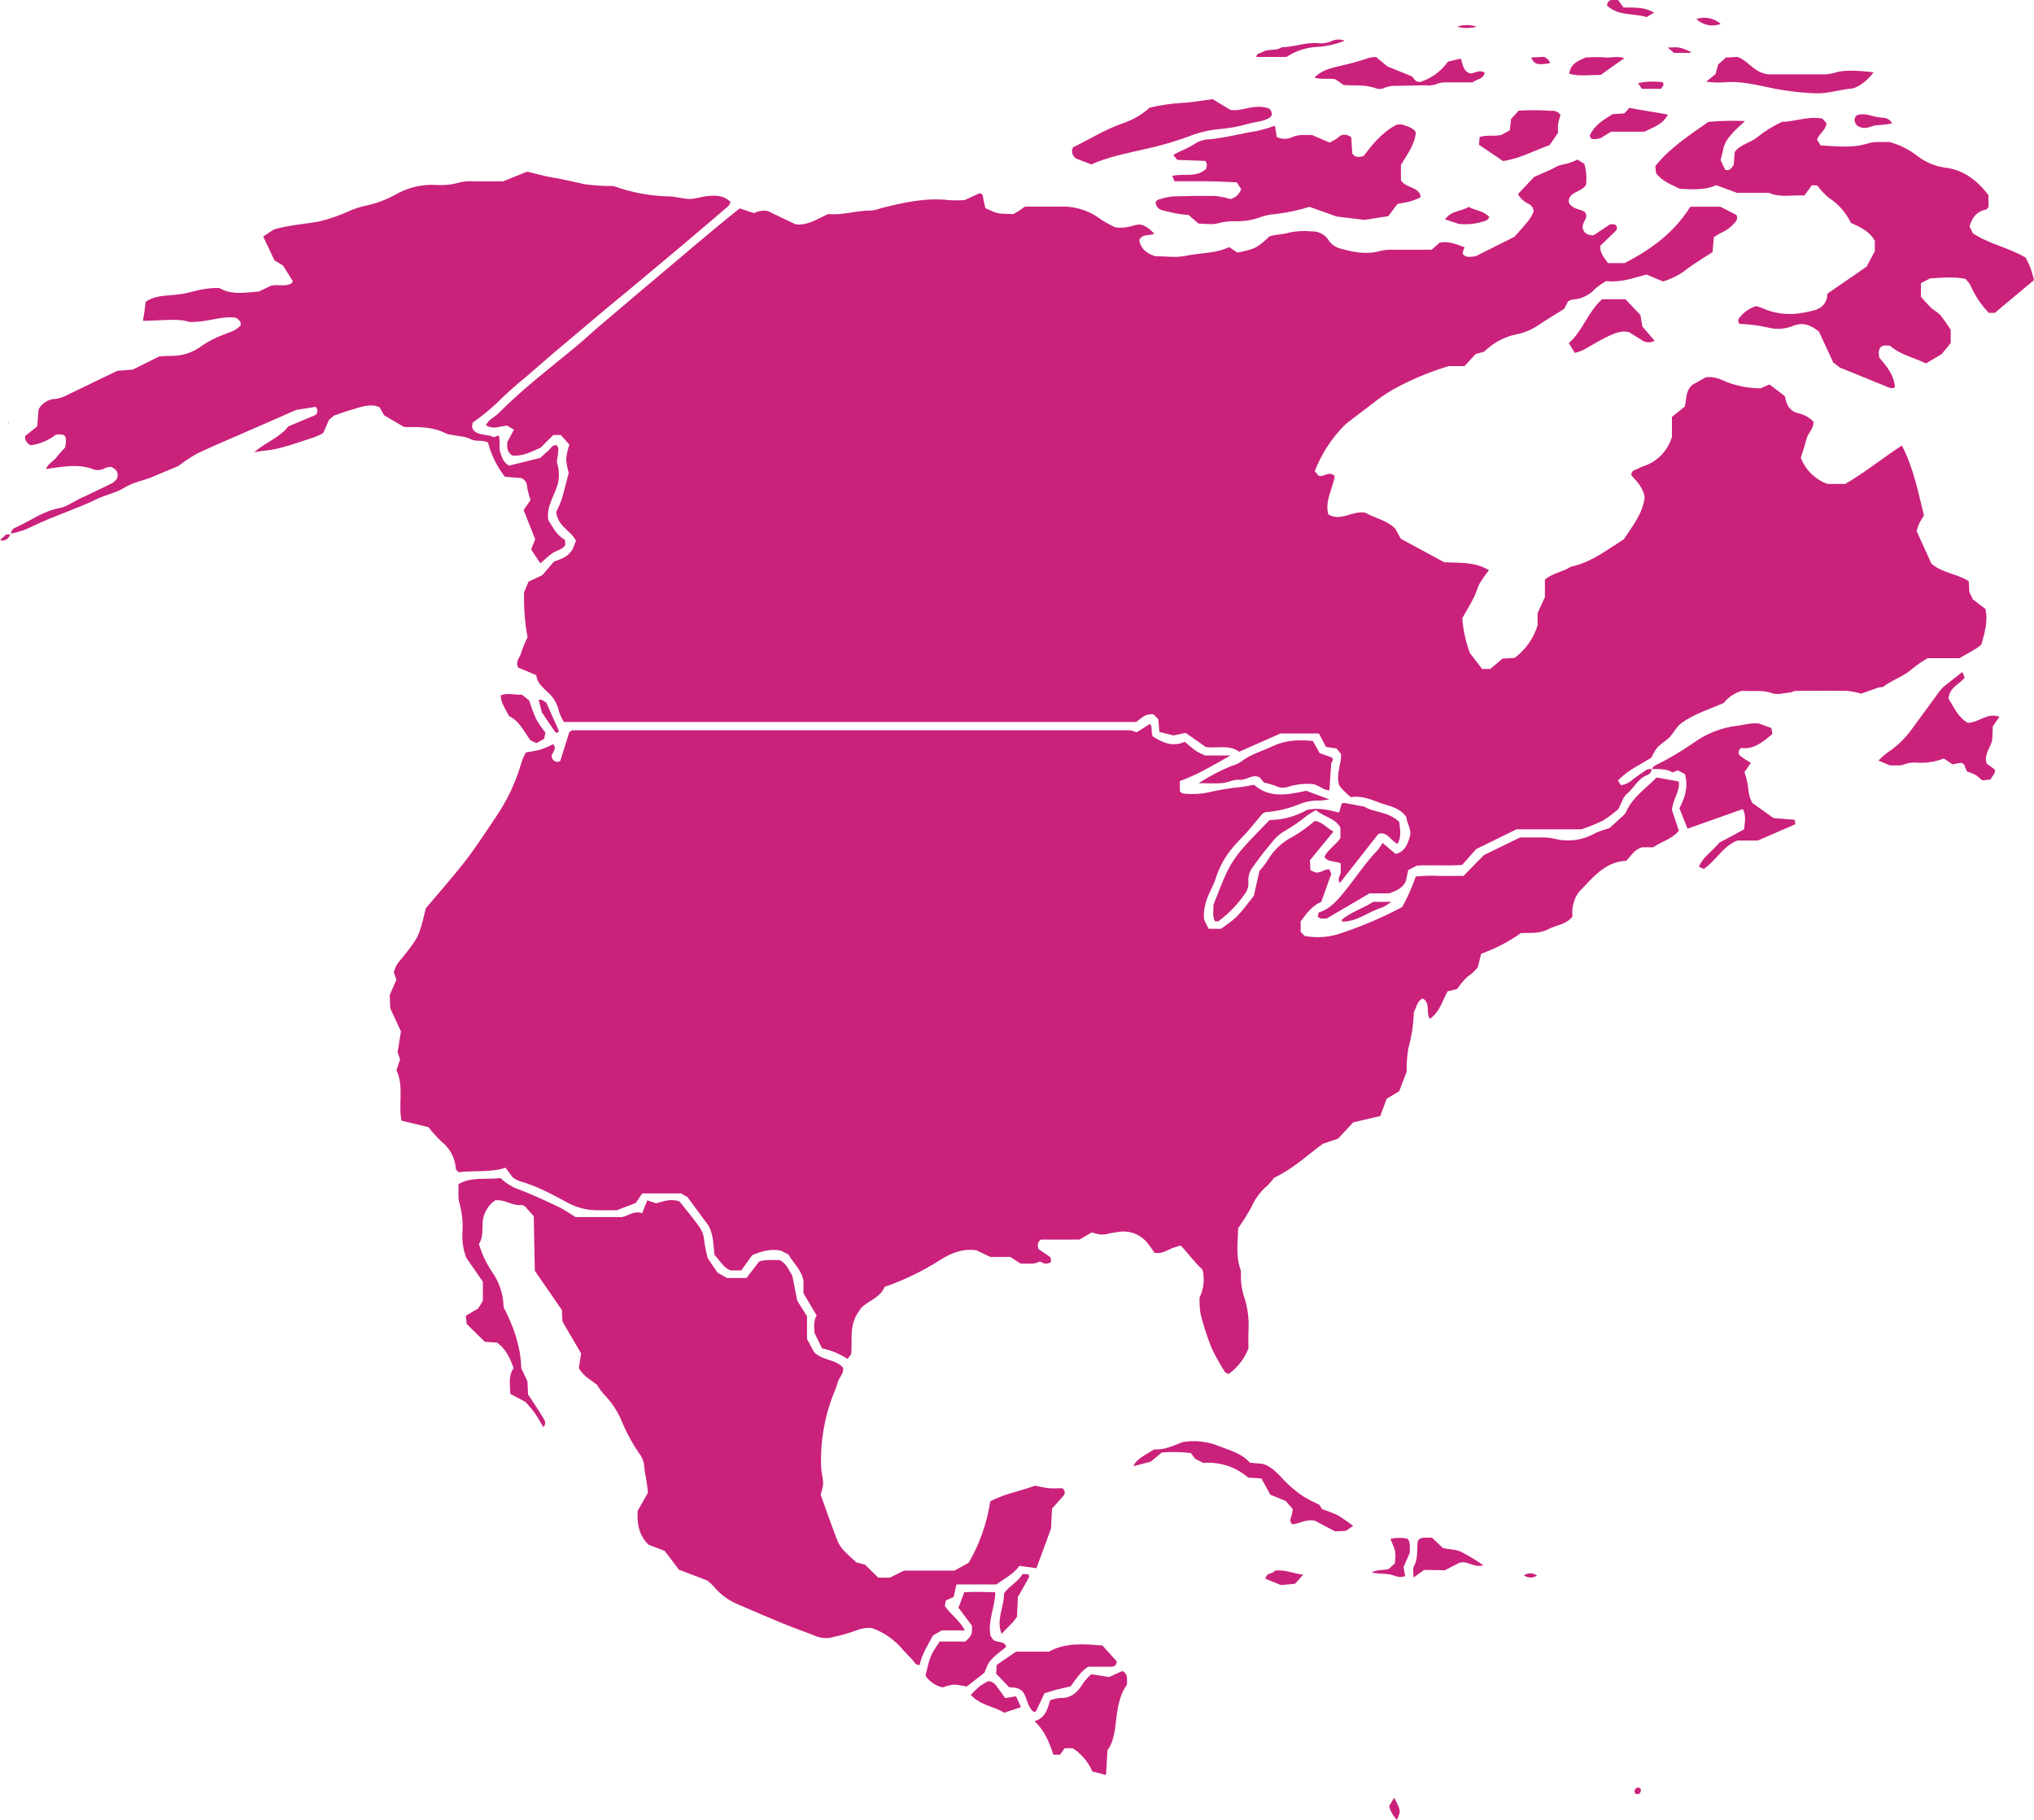
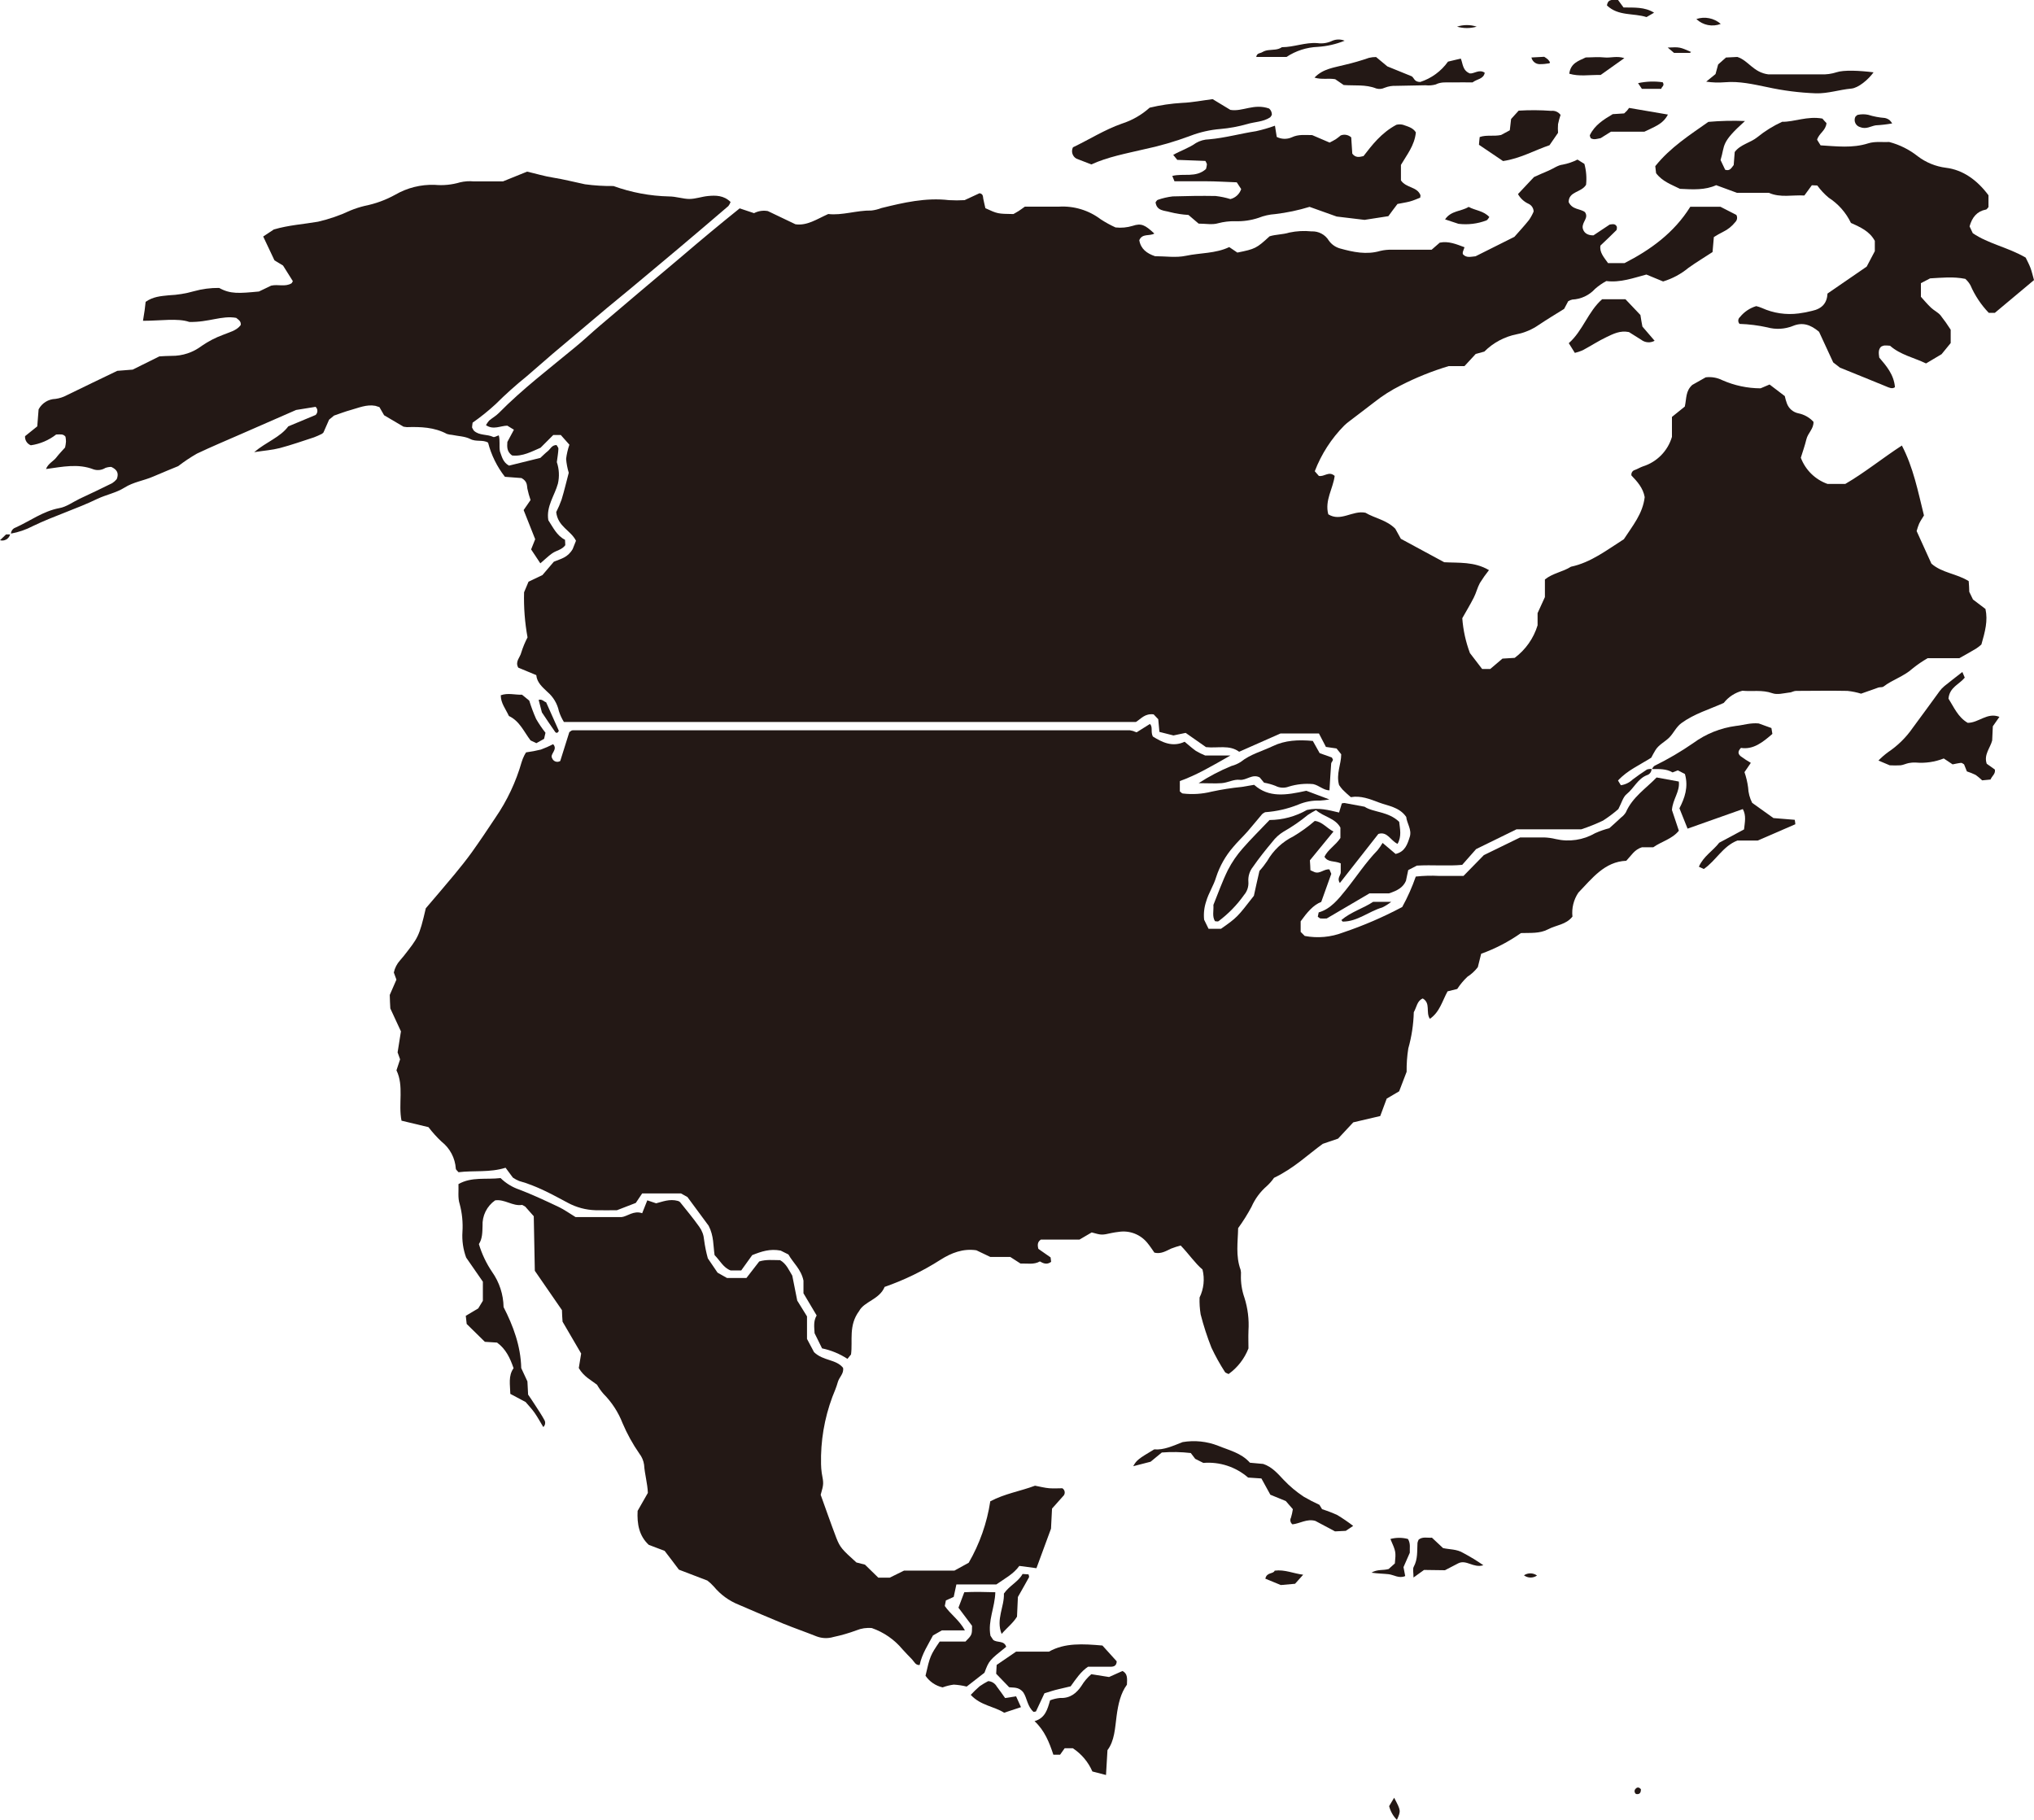
<svg xmlns="http://www.w3.org/2000/svg" viewBox="0 0 500 447.37">
  <defs>
-     <style>.cls-1{fill:#ca217b;}</style>
+     <style>
+ 			.cls-1{fill:#231815;}
+ 		</style>
  </defs>
  <g id="圖層_2" data-name="圖層 2">
    <g id="event">
      <g id="map_us">
-         <path d="M2,104h.14s0-.07,0-.12l-.12,0S2,103.94,2,104Z" />
        <path class="cls-1" d="M0,132.8a2,2,0,0,0,2.49-1.43h-1Z" />
        <path class="cls-1" d="M147.45,80.07c-2.06,1.75-4,3.61-6.12,5.33-6.34,5.26-12.91,10.24-18.73,16.15-.7.71-1.6,1.2-2.36,1.84a6.79,6.79,0,0,0-.78,1.12c1.82,1.25,3.54.15,5.25.13.46.29.94.57,1.62,1l-1.61,3c-.07,1.17-.18,2.35,1.15,3.32,2.56.32,4.91-1,7-1.89l3.14-3.14h1.84c.62.71,1.36,1.54,2.12,2.39a16.87,16.87,0,0,0-.81,3.49,16.61,16.61,0,0,0,.65,3.41c-.57,2.15-1.09,4.4-1.76,6.59a25.16,25.16,0,0,1-1.32,3.07c.39,3.6,3.59,4.49,4.86,7.05-.37.92-.74,1.84-.82,2.06-1.27,2.14-2.91,2.36-4.62,3.09l-2.81,3.29L129.92,143l-1.09,2.6a53.49,53.49,0,0,0,.85,11.08,23.15,23.15,0,0,0-1.54,3.72c-.27,1.21-1.59,2.21-.74,3.72l4.43,1.84c.16,1.83,1.5,2.94,2.74,4.13a8.56,8.56,0,0,1,2.82,4.73,12.07,12.07,0,0,0,1.23,2.66H279.23c1.31-.81,2.18-2.13,4.36-1.87l1.13,1.19c.13,1.4.21,2.24.29,3.12l3.45.87,3-.63,5,3.5c2.82.33,5.74-.65,8.15,1.14,3.41-1.5,6.63-2.92,10.18-4.5h9.43l1.72,3.31,2.61.38,1.15,1.43c0,2.47-1.3,4.81-.53,7.56a9.9,9.9,0,0,0,.89,1.15c.59.61,1.24,1.17,2,1.83,2.43-.43,4.68.46,6.91,1.31s5,1.09,6.71,3.55c.15,1.57,1.43,3.13.87,4.9s-1.14,3.65-3.48,4.2l-3.2-2.71a14.33,14.33,0,0,1-1.24,1.8c-2.91,3-5.17,6.49-7.77,9.73-1.89,2.35-3.8,4.73-6.7,5.55-.11.51-.17.79-.22,1.06.22.15.44.4.68.43a11.26,11.26,0,0,0,1.52,0l10.51-6.17h4.8c2.07-.69,3.43-1.42,4.16-3.07.19-.9.39-1.87.56-2.65l2.12-1.1c3.8-.23,7.61.15,11.15-.19l3.42-3.87,9.94-4.87h15.92a44.88,44.88,0,0,0,5.34-2.14,32.51,32.51,0,0,0,3.76-2.82c.8-1.51,1.16-3,2.07-3.71,1.76-1.42,2.7-3.74,4.92-4.62a1.6,1.6,0,0,0,1.18-1.53,2.66,2.66,0,0,0-1.15.14c-1.19.76-2.35,1.58-3.48,2.43a5.33,5.33,0,0,1-2.92,1.42c-.26-.42-.46-.76-.7-1.16,2.32-2.52,5.34-3.81,8.17-5.61.3-.56.62-1.2,1-1.81.84-1.4,2.34-2.06,3.43-3.15s1.67-2.58,3-3.55c3.15-2.3,6.81-3.35,10.39-4.95a8.53,8.53,0,0,1,4.59-3c2.34.24,4.84-.29,7.36.61,1.22.44,2.77,0,4.16-.17.55,0,1.07-.39,1.61-.4,4.23,0,8.47-.09,12.7,0a17.69,17.69,0,0,1,3.34.68c1.37-.49,2.82-1,4.27-1.51.4-.13.93,0,1.24-.23,2.24-1.72,5-2.49,7.16-4.45a28,28,0,0,1,3.7-2.53h7.79c1.44-.82,2.81-1.56,4.14-2.37a9.63,9.63,0,0,0,1.28-1c.91-3.19,1.63-5.83,1-8.73l-3.07-2.33c-.3-.61-.62-1.26-.91-1.88,0-.89-.09-1.74-.14-2.63-2.95-1.87-6.56-2-9.17-4.31l-3.63-8a14.77,14.77,0,0,1,.62-1.84c.36-.75.85-1.45,1.18-2-1.49-6-2.61-11.78-5.43-17.19-4.79,3.12-9.2,6.71-13.91,9.44h-4.37a10.91,10.91,0,0,1-6.56-6.44c.47-1.52,1-3,1.37-4.54s1.83-2.59,1.74-4.29a6.88,6.88,0,0,0-3.73-2.09,3.81,3.81,0,0,1-2.8-2.42,12.44,12.44,0,0,1-.52-1.81L435,94.52l-2.22.94a23.46,23.46,0,0,1-9.4-2,7.14,7.14,0,0,0-4.09-.7L416,94.62c-1.68,1.53-1.38,3.26-1.84,5.32L411,102.49v4.9a10.79,10.79,0,0,1-7.13,7.26c-.66.23-1.27.61-1.93.86a1.19,1.19,0,0,0-.9,1.37c1.41,1.47,2.86,3.06,3.26,5.32-.47,4.1-3,7.08-5.12,10.35-4.15,2.63-8.09,5.73-13,6.76-2,1.28-4.49,1.58-6.41,3.14v4.33l-1.8,3.94v3a15.7,15.7,0,0,1-5.63,8l-3,.18-3,2.55h-2l-3-3.91a30.85,30.85,0,0,1-1.88-8.57c.89-1.59,1.93-3.29,2.83-5.07.59-1.15.88-2.45,1.49-3.57a32.85,32.85,0,0,1,2.24-3.18c-3.61-2.14-7.45-1.74-11-1.94l-10.66-5.76c-.44-.79-.93-1.67-1.37-2.48-2.14-2.16-5.06-2.57-7.34-3.93-3.18-.64-6.06,2.31-9.13.39-.92-3.42,1.19-6.36,1.57-9.44-1.43-1.28-2.55.28-3.89,0-.29-.34-.65-.74-1-1.15a32.51,32.51,0,0,1,7.24-11.23,12.7,12.7,0,0,1,1.31-1.1c2-1.55,4.08-3.07,6.09-4.65a37,37,0,0,1,6.43-4.09A69.88,69.88,0,0,1,356.11,90H360l2.77-3,2.11-.57a15.54,15.54,0,0,1,8-4.27,14.31,14.31,0,0,0,5.41-2.31c2-1.34,4-2.55,6.21-3.92.29-.55.68-1.3,1-1.89a3.8,3.8,0,0,1,1-.4A8.08,8.08,0,0,0,392.11,71a15.51,15.51,0,0,1,2.75-1.91c3.53.43,6.72-.78,9.86-1.6l4.11,1.7a17.93,17.93,0,0,0,6.22-3.34c1.94-1.39,4-2.62,5.93-3.89.12-1.35.22-2.48.32-3.68A24.25,24.25,0,0,1,423.56,57a8.54,8.54,0,0,0,3-2.4,1.46,1.46,0,0,0,.27-1.77l-3.91-2h-7.41c-4,6.42-9.8,10.59-16.17,13.85h-4.05c-1-1.42-2.17-2.68-1.86-4.32,1.47-1.4,2.71-2.56,3.91-3.77.16-.16.1-.54.13-.82-.39-.9-1.12-.64-1.77-.57l-4,2.66c-1.64,0-2.41-.74-2.64-1.79-.21-1.54,1.57-2.47.55-3.93-1.18-.89-3.08-.54-4-2.46,0-2.67,3.14-2.33,4.28-4.26a14,14,0,0,0-.41-5.13l-1.7-1.06a13.58,13.58,0,0,1-3.65,1.24c-1.19.13-2.31,1-3.46,1.48s-2.32,1-3.58,1.57l-3.94,4.19a5.67,5.67,0,0,0,2.62,2.4A2.15,2.15,0,0,1,377,52a11.43,11.43,0,0,1-1.14,2.08c-1.16,1.46-2.43,2.82-3.59,4.14L362.72,63c-1.14.09-2.27.49-3.13-.54a1.83,1.83,0,0,1,0-.5c.12-.4.28-.79.42-1.18-2-.75-3.93-1.57-6.09-1.13l-2,1.74c-3.22,0-6.46,0-9.71,0a10.9,10.9,0,0,0-2.91.29c-3.39,1-6.67.29-9.92-.61a5.05,5.05,0,0,1-2.72-1.92,4.71,4.71,0,0,0-4.27-2.27,17.62,17.62,0,0,0-5.45.29c-1.65.51-3.34.44-4.85.92-3.2,2.95-3.54,3.12-7.92,4l-2-1.35c-3.38,1.61-7.11,1.39-10.65,2.14-2.44.52-5.06.1-7.59.1-2-.67-3.5-1.77-3.87-3.93.74-1.74,2.51-.93,3.7-1.64-2.3-2.13-3.2-2.6-5.33-1.89a10.49,10.49,0,0,1-4.21.39,27.28,27.28,0,0,1-3.64-2,15.47,15.47,0,0,0-10.29-3.11c-2.82,0-5.64,0-8.36,0-.6.42-1.05.77-1.52,1.07s-1,.57-1.29.75c-3.88-.06-3.88-.06-6.89-1.44-.15-.68-.36-1.49-.52-2.32-.1-.55,0-1.19-.92-1.36l-3.67,1.7a32.9,32.9,0,0,1-3.85,0c-5.69-.67-11.16.6-16.62,1.95a9.81,9.81,0,0,1-2.43.6c-3.66-.06-7.2,1.26-10.62.86-2.8,1.25-5.19,2.93-8.06,2.52l-6.78-3.24a5.24,5.24,0,0,0-3.4.51l-3.53-1.18C177,55.1,172.31,59,167.64,63Q157.53,71.49,147.45,80.07Z" />
        <path class="cls-1" d="M124.28,287.06c.68.93,1.26,1.71,1.79,2.42a7.73,7.73,0,0,0,1.56.84c4.25,1.17,8.08,3.28,11.94,5.35a15.27,15.27,0,0,0,6.82,1.83c1.83.05,3.67,0,5.27,0l4.63-1.79c.66-1,1.12-1.66,1.57-2.34h9.53l1.59.88,5.22,7.07c1.3,2.51,1.11,4.89,1.46,7.22,1.31,1.3,2.15,3.09,3.93,3.76h2.62l2.7-3.76c2.25-.9,4.37-1.62,7-1.11l1.9.95c1.17,2.11,3.1,3.58,3.7,6.42v3.12l3.24,5.45c-.85,1.44-.58,2.9-.51,4.36l1.84,3.73a18.17,18.17,0,0,1,6.24,2.58l.88-1.08c.46-3.44-.67-7.1,2-10.69,1.24-2.35,5-2.82,6.26-5.92a65.44,65.44,0,0,0,13.72-6.66c2.7-1.71,5.54-2.82,8.83-2.34l3.43,1.64h4.91l2.51,1.62c1.69-.06,3.27.33,4.76-.52.86.49,1.75.88,2.77.1-.05-.36-.09-.76-.13-1.09L255.25,307c-.27-1.06-.18-1.73.62-2.28h9.49l3-1.76c2.46.68,2.46.68,4.94.13.54-.12,1.1-.19,1.66-.26a7.57,7.57,0,0,1,7.17,2.81c.62.75,1.14,1.58,1.65,2.29,1.62.39,2.83-.4,4.12-1a20,20,0,0,1,2.34-.75c2,2.07,3.5,4.33,5.36,5.9a10.11,10.11,0,0,1-.72,6.88,21.37,21.37,0,0,0,.26,4.13,68.21,68.21,0,0,0,2.66,8.2,51.16,51.16,0,0,0,3.33,6c.12.2.46.26.88.48a14,14,0,0,0,4.89-6.3c0-1.15-.06-2.75,0-4.35a22.11,22.11,0,0,0-1-8.14,15.27,15.27,0,0,1-.85-5.55,3.74,3.74,0,0,0-.09-1.3c-1.25-3.4-.66-6.89-.6-10.22a45.47,45.47,0,0,0,3.28-5.23,14.4,14.4,0,0,1,3.8-5.14,11.91,11.91,0,0,0,1.74-2c5-2.4,8.37-5.76,12-8.36l3.75-1.28,3.73-4,6.63-1.55,1.59-4.28,3.06-1.8,1.84-4.8a33.08,33.08,0,0,1,.41-5.74,36.28,36.28,0,0,0,1.35-8.91c.71-1.21.79-2.81,2.21-3.37,2,1.18.67,3.38,1.74,5,2.41-1.63,3.06-4.4,4.35-6.75l2.38-.59a16.76,16.76,0,0,1,2.5-3,10,10,0,0,0,2.56-2.36l.82-3.29a41.39,41.39,0,0,0,9.79-5.09c2.27-.08,4.58.17,6.65-.92s4.41-1.11,6-3.13a8.86,8.86,0,0,1,1.45-5.88c3.36-3.48,6.46-7.64,11.78-7.84,1.25-1.3,2-2.75,3.85-3.32h2.79c2-1.43,4.62-2,6.29-4.07-.62-1.88-1.22-3.64-1.7-5.09.17-2.64,2-4.51,1.69-7l-5.46-1c-2.61,2.71-5.93,4.82-7.56,8.57a4.45,4.45,0,0,1-1.16,1.26c-1.05,1-2.11,1.93-2.9,2.64a21.67,21.67,0,0,0-3.48,1.22,13.32,13.32,0,0,1-9.7,1.45,13.77,13.77,0,0,0-2.89-.4h-5.85l-8.93,4.35-5,5.11c-2.06,0-4,0-6,0a35,35,0,0,0-5.73.16,48.34,48.34,0,0,1-3.33,7.48,96.65,96.65,0,0,1-14.54,6.27,17.25,17.25,0,0,1-9.43.85l-1-1v-2.6c1.53-2.12,3.06-4,5.06-4.77.9-2.5,1.67-4.66,2.47-6.9-.14-.32-.3-.7-.46-1.09-1.33-.16-2.35,1.19-3.67.66-.26-.1-.5-.23-1-.45,0-.71-.08-1.54-.13-2.44l5.8-7.08c-1.66-.82-2.81-2.46-4.61-2.6a37.48,37.48,0,0,1-5.25,3.79,15.07,15.07,0,0,0-6.44,6.06,19.88,19.88,0,0,1-1.9,2.43c-.51,2.32-1,4.28-1.37,6.12-4.13,5.32-4.13,5.32-8.08,8.11h-3.06L296,226.09a10.58,10.58,0,0,1,.49-4.46c.6-2.12,1.85-3.92,2.46-6a21.32,21.32,0,0,1,4.22-7.44c1.1-1.33,2.37-2.5,3.51-3.8s2.37-2.85,3.58-4.26a2.94,2.94,0,0,1,.74-.47,26.86,26.86,0,0,0,8.12-1.86,12.54,12.54,0,0,1,5.35-1,19.37,19.37,0,0,0,2.32-.28l-5.67-2.13c-5,1.11-9.22,1.76-12.83-1.46-1.11.19-2.07.37-3,.51a65.63,65.63,0,0,0-7.43,1.16,19.54,19.54,0,0,1-7.09.46c-.24,0-.45-.31-.74-.52V192c4.19-1.49,7.91-3.72,12.44-6.28h-6.21a16.33,16.33,0,0,1-2.31-1.15c-.93-.66-1.78-1.43-2.74-2.23-3,1.41-5.54.13-7.82-1.29-.59-1.2.06-2.31-.71-3.09l-3.27,2.06-.45-.15a3.42,3.42,0,0,0-.4-.17,5.88,5.88,0,0,0-.81-.18c-.43,0-.85,0-1.27,0l-135.57,0a1.14,1.14,0,0,0-.41.07,4.85,4.85,0,0,0-.55.39l-2.23,7.09a1.36,1.36,0,0,1-2-.7c-.63-1,1.51-2.09.25-3.43a26.19,26.19,0,0,1-3,1.32,33.29,33.29,0,0,1-3.64.69,6.82,6.82,0,0,0-.46.78,10.08,10.08,0,0,0-.64,1.6A46.85,46.85,0,0,1,121.79,201c-1.9,2.87-3.82,5.73-5.82,8.53-1.34,1.86-2.78,3.65-4.24,5.42-2.37,2.86-4.8,5.68-7.06,8.33-1.65,7.12-1.92,7.23-5.47,11.79-.26.34-.58.64-.85,1a6.5,6.5,0,0,0-1.54,3l.64,1.75c-.51,1.16-1,2.34-1.64,3.76,0,1.07.1,2.37.14,3.32l2.61,5.64c-.25,1.55-.51,3.25-.82,5.16.15.43.4,1.1.61,1.71l-.89,2.7c1.88,3.87.41,8.22,1.24,12.38l6.63,1.59a28.61,28.61,0,0,0,3.2,3.55,9.21,9.21,0,0,1,3.52,6.67c0,.23.32.44.67.86C116.45,287.69,120.38,288.29,124.28,287.06Z" />
        <path class="cls-1" d="M100,105c3.39-.1,6.75,0,9.86,1.67a5,5,0,0,0,1.24.23c1.5.32,3.16.34,4.47,1,1.46.79,3.1.11,4.41.91a22.87,22.87,0,0,0,4.14,8.4l4.08.31c1.44.81,1.3,1.73,1.44,2.6a23.09,23.09,0,0,0,.78,2.8c-.63.92-1.19,1.74-1.7,2.47q1.5,3.77,2.84,7.16l-1,2.51c.75,1.14,1.45,2.18,2.27,3.42,1-.84,1.89-1.74,2.91-2.46s2.38-.84,3.22-2c0-.39-.05-.82-.07-1.33-2-1-2.91-3-4.1-4.81-.56-3.41,1.56-6.06,2.36-9a9.77,9.77,0,0,0-.27-5.28c.17-1.32.35-2.3.39-3.3,0-.31-.33-.64-.47-.9-1.17,0-1.51,1-2.14,1.5s-1.27,1.15-1.83,1.66l-7.7,1.9c-1.53-.82-1.79-2.31-2.24-3.52-.23-1.37.08-2.67-.28-3.92-.58.18-1.08.53-1.37.39-1.52-.73-3.39-.28-4.74-1.53a4.13,4.13,0,0,1-.46-.8c0-.37.1-.79.14-1.18a54.35,54.35,0,0,0,5.67-4.56,96.81,96.81,0,0,1,7.64-6.85c2.17-1.84,4.28-3.75,6.45-5.59,4.45-3.77,8.92-7.51,13.37-11.27L154.93,71c3.92-3.29,7.86-6.55,11.77-9.85q6.2-5.22,12.35-10.5a3.32,3.32,0,0,0,.54-1C177.91,48,175.93,48,174,48.19c-1.51.15-3,.71-4.52.72s-3.3-.62-5-.62a43.07,43.07,0,0,1-13.68-2.56,48.24,48.24,0,0,1-7-.43c-2.6-.54-5.16-1.21-7.79-1.63-2.19-.34-4.33-1-6.43-1.48l-5.94,2.4c-2.39,0-4.79,0-7.18,0a10.38,10.38,0,0,0-3.36.23,16.57,16.57,0,0,1-6.24.62,18.11,18.11,0,0,0-9.69,2.42,25.71,25.71,0,0,1-7.48,2.74,24.26,24.26,0,0,0-3.59,1.16,39.65,39.65,0,0,1-7.92,2.74c-3.57.62-7.2.83-10.87,1.91l-2.61,1.73L67.47,64l2.11,1.28c.84,1.35,1.65,2.64,2.41,3.84-.19.31-.24.47-.34.53-1.57.94-3.32.17-5,.57l-3,1.44c-4.9.46-7,.66-9.78-.88a22.16,22.16,0,0,0-6.2.81,26.41,26.41,0,0,1-6.18,1c-2,.2-3.89.34-5.69,1.61-.07.62-.14,1.34-.24,2.05s-.24,1.59-.41,2.61c4.32,0,8.55-.7,11.38.28,4.72.13,8-1.64,11.53-1,.58.49,1.26.83,1.11,1.78-1.1,1.42-2.81,1.74-4.34,2.39A23.55,23.55,0,0,0,49.62,85a12,12,0,0,1-7.45,2.48c-1.13,0-2.25.09-3,.13l-6.55,3.25-3.79.3c-4.29,2.07-8.35,4-12.42,6a8.18,8.18,0,0,1-2.78.9,4.83,4.83,0,0,0-4.14,2.57c-.11,1.46-.23,2.89-.33,4.18-1.15.92-2.11,1.71-3,2.41a2.21,2.21,0,0,0,1.42,2.24,13.16,13.16,0,0,0,6.23-2.65c1,0,1.71-.21,2.29.54a7.27,7.27,0,0,1,.12,1.2A10.08,10.08,0,0,1,16,110c-.67.76-1.48,1.58-2.18,2.49s-2,1.45-2.51,2.81c4.06-.55,7.88-1.41,11.73.1a3.47,3.47,0,0,0,2.86-.37,4.23,4.23,0,0,1,1.46-.25c1.37.64,1.93,1.5,1.34,3a5,5,0,0,1-1.13,1c-2.64,1.32-5.3,2.56-8,3.83-1.66.8-3.25,2-5,2.3-4,.75-7.19,3.18-10.77,4.79a1.65,1.65,0,0,0-1.11,1.47,18.61,18.61,0,0,0,5.39-1.85c5.2-2.51,10.72-4.2,15.92-6.72,2.13-1,4.57-1.45,6.6-2.73,2.21-1.4,4.75-1.71,7.06-2.72s4.66-1.94,6.14-2.56a41,41,0,0,1,4.61-3.08c3.56-1.69,7.19-3.21,10.8-4.79l13.58-5.94,4.79-.77a1.36,1.36,0,0,1,0,2l-6.71,2.8c-2,2.69-5.31,3.76-8.39,6.34,2.51-.39,4.44-.52,6.29-1,2.83-.75,5.61-1.73,8.41-2.64a20.57,20.57,0,0,0,1.93-.85,2.06,2.06,0,0,0,.4-.34c.43-1,.89-2,1.39-3.16l1.21-1c1.59-.54,2.75-1,4-1.34,2-.55,4-1.46,6.16-1.06a10.46,10.46,0,0,1,1,.32l1.15,2,4.77,2.81A7.22,7.22,0,0,0,100,105Z" />
        <path class="cls-1" d="M231.53,400.79h5.67c-1.38-2.54-3.59-4-4.95-6,.1-.54.19-.94.27-1.37l1.92-.86c.21-1,.42-1.93.66-3.07h9.83c2.18-1.53,4.21-2.56,5.64-4.55l4.21.56c1.19-3.22,2.43-6.59,3.58-9.72.09-1.85.17-3.44.25-4.93,1-1.1,1.83-2.05,2.67-3a1.23,1.23,0,0,0-.13-2c-.94,0-2.07.08-3.18,0s-2.45-.43-3.54-.63c-3.65,1.37-7.42,1.94-11,3.84a43,43,0,0,1-5.3,15.1l-3.5,1.93H222.24l-3.53,1.74h-2.8l-3.28-3.2-2.11-.54c-3.54-3.19-4-3.68-4.92-6-1.38-3.62-2.65-7.28-3.86-10.63.77-2.71.75-2.71.26-5.38a17.31,17.31,0,0,1-.17-2.16,44.36,44.36,0,0,1,2.78-16.52c.48-1.2,1-2.4,1.34-3.64s1.55-2.08,1.29-3.52c-1.76-2.16-4.79-1.63-7.13-3.84l-1.73-3.26V323.6l-2.4-3.88c-.4-2-.79-4-1.22-6.13-.79-1.28-1.44-2.94-3-3.81-1.69,0-3.39-.22-5.13.32l-3.14,4.06h-4.78l-2.32-1.31L174,309.33a33.53,33.53,0,0,1-.92-4.54,6.27,6.27,0,0,0-1.18-3.21c-1.48-2.09-3.13-4.07-4.73-6.07a1.29,1.29,0,0,0-.54-.3c-2.06-.56-3.79.21-5.34.59l-2.17-.73c-.42,1.07-.78,2-1.26,3.17-2.08-.75-3.66.8-5.06.95H141.49c-1.5-.91-2.78-1.84-4.17-2.5-3.18-1.51-6.38-3-9.66-4.26a12.2,12.2,0,0,1-4.61-2.83c-3.53.42-7.1-.38-10.35,1.48.07,1.69-.19,3.4.29,4.86a21.16,21.16,0,0,1,.69,6.88,15.39,15.39,0,0,0,.91,6.32l4.11,5.93v4.69l-1.14,1.88-3.06,1.82c.09.78.15,1.34.22,2l4.47,4.39,3,.19c2.17,1.59,3.19,3.78,4.06,6.3-1.35,1.86-.85,4.06-.8,6.31l3.76,2c.75.89,1.55,1.72,2.21,2.66.77,1.11,1.42,2.31,2.13,3.49a1.37,1.37,0,0,0,.29-1.69c-.68-1.26-1.49-2.45-2.26-3.65-.62-1-1.27-1.89-1.76-2.63-.07-1.31-.12-2.33-.17-3.25l-1.52-3.27c-.12-5.46-2-10.43-4.34-15a15.41,15.41,0,0,0-2.82-8.64,25,25,0,0,1-3.25-6.85c.85-1.27.86-2.85.9-4.46a7.25,7.25,0,0,1,3.09-6.28c2.36-.35,4.31,1.49,6.61,1.12.12,0,.25.12.79.41.56.62,1.4,1.58,2.1,2.37.09,4.65.17,9,.26,13.41,2.24,3.24,4.44,6.42,6.67,9.67,0,.95.1,2,.15,2.84l4.57,7.83c-.25,1.59-.43,2.7-.58,3.57,1.21,2.11,3.08,3,4.48,4.1a13.64,13.64,0,0,0,1.59,2.24,21.07,21.07,0,0,1,4.68,7.19,41.55,41.55,0,0,0,4.13,7.49,5.83,5.83,0,0,1,1.17,2.75c.15,2.3.83,4.53.93,6.92-.83,1.46-1.69,2.95-2.52,4.42-.16,3.22.35,6.13,2.74,8.35l3.9,1.48c1.19,1.56,2.31,3,3.51,4.62l7,2.68a11.71,11.71,0,0,1,1.6,1.49,15.3,15.3,0,0,0,6.14,4.46c3.62,1.55,7.23,3.13,10.87,4.62,2.73,1.11,5.52,2.07,8.25,3.16a6.43,6.43,0,0,0,4.13.14,40.06,40.06,0,0,0,5.64-1.63,7.89,7.89,0,0,1,3.8-.56,17.08,17.08,0,0,1,7.52,5.21c.77.86,1.57,1.67,2.36,2.49.54.57.85,1.47,1.87,1.38.56-2.76,2.1-5,3.28-7.27Z" />
        <path class="cls-1" d="M499.12,65.82c-.35-.93-.84-1.8-1.17-2.5-4.36-2.53-9.19-3.39-13-6l-.79-1.67c.63-2.25,1.84-3.71,4-4.13.23,0,.4-.36.65-.61V48c-2.76-3.72-6.28-6.26-10.47-6.76a14.43,14.43,0,0,1-6.92-2.83,19,19,0,0,0-7-3.5c-1.54.08-3.49-.21-5.18.33-3.91,1.24-7.77.72-11.7.49l-.86-1.38c.48-1.62,2.13-2.21,2.31-4.08-.33-.35-.79-.84-1-1.12-3.73-.67-6.94.84-9.9.79A28.19,28.19,0,0,0,432,33.72c-1.74,1.41-4.17,1.76-5.57,3.65-.1,1.22-.19,2.36-.25,3.2-.65.86-1,1.51-2.1,1.16-.36-.77-.79-1.66-1.13-2.39,1.16-3.78-.06-4.13,6-9.59a70.18,70.18,0,0,0-9,.21c-4.47,3.16-9.37,6.27-13.05,10.89.08.73.15,1.29.2,1.72,1.56,2.06,3.74,2.78,5.87,3.85,3.25.17,6.2.33,8.9-.9l5.11,1.88h7.83c2.85,1.26,5.83.48,8.74.66l1.84-2.52,1.34.06a16.74,16.74,0,0,0,2.8,3A15.19,15.19,0,0,1,455,54.8c2.32,1.06,4.55,2,5.87,4.41v2.53l-2,3.8-9.63,6.62c-.12,2.34-1.33,3.73-3.8,4.26a25.85,25.85,0,0,1-3.27.63,16.62,16.62,0,0,1-9.06-1.34,8.94,8.94,0,0,0-1.39-.46,8.16,8.16,0,0,0-4,2.69,1.15,1.15,0,0,0-.1,1.68,37,37,0,0,1,6.84.86,9.86,9.86,0,0,0,6.24-.34c2.39-1,4.36-.35,6.46,1.42l3.48,7.53,1.65,1.28c4.3,1.75,7.81,3.15,11.31,4.6.8.33,1.54.72,2.22.21-.26-3.13-2.16-5.28-3.86-7.28-.16-1.13-.25-2,.46-2.69a2.92,2.92,0,0,1,.78-.28,10.45,10.45,0,0,1,1.41.06c2.53,2.24,5.88,2.92,8.85,4.35l3.82-2.27,2.24-2.74V81.05A43.21,43.21,0,0,0,477,77.49c-.64-.74-1.6-1.17-2.31-1.85-.92-.87-1.74-1.86-2.49-2.68V69.61l2.26-1.18c2.84-.15,5.65-.48,8.65.12a6,6,0,0,1,1.27,1.58,22.89,22.89,0,0,0,4.51,6.78h1.48L500,68.85C499.68,67.72,499.47,66.75,499.12,65.82Z" />
        <path class="cls-1" d="M412.45,189.37l1.74.9c.92,3.24-.07,5.93-1.35,8.43l2,5,13.58-4.81c.89,1.6.49,3.26.3,5l-6.1,3.27c-1.53,2-3.87,3.31-5,5.9l1.21.56c3-2.05,4.67-5.61,8.27-7h5l9.23-4c0-.32-.08-.58-.14-1.09l-5.24-.43-5.23-3.74a9.25,9.25,0,0,1-1-3.79,19.11,19.11,0,0,0-.89-3.76l1.56-2.28a26.63,26.63,0,0,1-2.43-1.58c-.56-.45-1-1.08,0-2.1,3,.48,5.32-1.34,7.73-3.44-.08-.45-.16-1-.24-1.44l-3.12-1.13c-2.07-.2-3.82.43-5.6.61a22.8,22.8,0,0,0-10.48,4.21,73.6,73.6,0,0,1-9.49,5.57c-.29.14-.47.53-.69.82,1.79,0,3.59-.09,5.08.83Z" />
        <path class="cls-1" d="M406,189h-.1s0,0,0,.06H406Z" />
        <path class="cls-1" d="M325.58,210.61c.87,1.45,2.37.92,4,1.62,0,.81,0,1.52,0,2.22s-1,1.49-.21,2.61L338.83,205c2.23-.7,3,1.66,4.72,2.44,1.05-1.87.59-3.69.4-5.41-2.68-2.6-6.4-2.3-8.51-3.72-2.18-.41-3.55-.67-4.92-.91a2.27,2.27,0,0,0-.67.1c-.2.66-.39,1.31-.68,2.24-2.6-.61-5.06-1.3-7.9-.63a18.81,18.81,0,0,1-9.19,2.47c-2.31,2.43-4.56,4.64-6.62,7a26.11,26.11,0,0,0-3.61,5.28c-1.4,2.82-2.44,5.82-3.57,8.59.1,1.46-.35,2.8.39,4,.35,0,.69.15.87,0a28.82,28.82,0,0,0,6.27-6.44,4.47,4.47,0,0,0,1.07-3.24A5.19,5.19,0,0,1,308,213.1c1.47-2.12,3.08-4.14,4.73-6.11a10.06,10.06,0,0,1,2.84-2.58,41.58,41.58,0,0,0,5.93-4.08,21.44,21.44,0,0,1,2-1.18c1.94,1.68,4.72,1.95,6,4.29V206C328.29,207.84,326.44,208.81,325.58,210.61Z" />
        <path class="cls-1" d="M489.88,178.54l1.62-2.32c-3-1.18-5.09,1.48-7.79,1.47-2.39-1.36-3.43-3.91-4.73-5.95.26-2.82,2.66-3.5,4-5.16-.16-.39-.31-.74-.59-1.39-1.75,1.37-3.1,2.4-4.42,3.47a6.67,6.67,0,0,0-1.18,1.25c-2.2,3-4.35,6-6.59,9a22.79,22.79,0,0,1-6.09,6,19.21,19.21,0,0,0-2.35,2.05l2.77,1.17a23.63,23.63,0,0,0,2.68,0c.68-.08,1.33-.42,2-.55a6.77,6.77,0,0,1,1.68-.13,15.21,15.21,0,0,0,6.93-1l2.17,1.45c.75-.14,1.43-.31,2.11-.37.22,0,.47.24.71.37.26.65.51,1.3.69,1.73a15.78,15.78,0,0,1,2.16.87,14.47,14.47,0,0,1,1.6,1.33l2.05-.2c.39-.93,1.27-1.39,1.07-2.46l-2-1.42c-.77-2.25.87-3.87,1.34-5.73C489.78,180.77,489.83,179.61,489.88,178.54Z" />
        <path class="cls-1" d="M272.63,412.25l-4.36-.69a11.61,11.61,0,0,0-2.41,2.84c-1.23,1.86-2.86,3.13-5.26,3a9.25,9.25,0,0,0-2.47.58c-.63,2.2-1.18,4.37-3.82,5.12,2.5,2.33,3.64,5.25,4.63,8.25h1.65l1.13-1.59h2a13,13,0,0,1,4.81,5.71l3.35.87c.12-2.07.23-4,.36-6.11,1.75-2.31,1.85-5.42,2.24-8.37s1-5.63,2.54-7.72c.08-1.54.18-2.73-1.09-3.37Z" />
        <path class="cls-1" d="M256.75,416.25c1.32-.4,2.37-.76,3.44-1s2.13-.5,3-.71c1.35-1.89,2.56-3.69,4.28-4.82,2,0,3.79,0,5.61,0,.73,0,1.4-.24,1.43-1.33L271,404.51c-4.76-.41-9.24-.7-13.14,1.5h-8.08L245,409.28c-.05.84-.09,1.56-.12,2.17l3.19,3.31c1,.17,2.38-.17,3.5,1.3.88,1.32,1,3.5,2.51,4.77.34-.08.55-.07.59-.14C255.34,419.28,256,417.87,256.75,416.25Z" />
        <path class="cls-1" d="M247.35,404.82c-.53-1.64-2.24-.91-3.21-1.71-.23-.35-.46-.72-.66-1-.7-3.65,1.1-7,1.19-10.7-2.67-.08-5.17-.13-7.63,0-.51,1.34-.95,2.52-1.43,3.8,1.08,1.45,2.2,2.93,3.34,4.45,0,2.22,0,2.22-1.61,3.87H231c-2.28,3.33-2.4,3.62-3.49,8.41a6.94,6.94,0,0,0,4.2,2.86,12.63,12.63,0,0,1,2.74-.68,17.42,17.42,0,0,1,3.18.48l4.37-3.4C243.14,408.19,243.14,408.19,247.35,404.82Z" />
        <path class="cls-1" d="M327.4,186.21l-3-1.07c-.5-.9-1.05-1.88-1.68-3-3.6-.34-6.82-.16-9.81,1.26-2.64,1.27-5.55,2-7.91,3.9a8.06,8.06,0,0,1-2.3,1,48.71,48.71,0,0,0-8.05,4.22c2.31,0,4,.12,5.63,0s2.94-1,4.51-.82,3.11-1.56,4.88-.58l1.06,1.28a14.49,14.49,0,0,1,2.8.78,4,4,0,0,0,3.28.19,15.52,15.52,0,0,1,6-.62c1.48.33,2.51,1.51,4,1.54.14-2.31.26-4.44.42-6.57,0-.26.28-.5.37-.77C327.76,186.79,327.61,186.63,327.4,186.21Z" />
        <path class="cls-1" d="M403.25,77.44l-3.68-3.88h-5.73c-3.45,3-4.73,7.75-8.2,10.8l1.49,2.39a11.27,11.27,0,0,0,1.91-.64c2-1.06,3.88-2.3,5.9-3.26,1.62-.76,3.28-1.66,5.49-1.22l3,1.88a3,3,0,0,0,3.31.26l-3-3.49C403.55,79.36,403.42,78.51,403.25,77.44Z" />
        <path class="cls-1" d="M130.1,172.23l-1.77-1.45c-1.79.05-3.45-.5-5.23.13,0,1.93,1.14,3.25,2,5.1,2.64,1.24,3.69,3.87,5.32,6l1.43.68,1.9-1.07.34-1.49a29.56,29.56,0,0,1-2.3-3.39A41.2,41.2,0,0,1,130.1,172.23Z" />
        <path class="cls-1" d="M247.08,417.42c-.73-1-1.35-1.95-2.05-2.83a2.59,2.59,0,0,0-2.11-1.33,19.44,19.44,0,0,0-2.1,1.26,28.27,28.27,0,0,0-2.19,2.12c2.46,2.65,5.71,2.79,8.21,4.39l4.14-1.37c-.48-1.07-.88-1.94-1.2-2.66Z" />
        <path class="cls-1" d="M246.78,391.74c.14,3.23-2,6.31-.56,9.92,1.29-1.51,2.78-2.62,3.78-4.24.07-1.62.14-3.21.22-4.84.91-1.61,1.84-3.22,2.73-4.85.08-.16-.06-.44-.11-.71l-1.47-.1C250.31,388.86,248.12,389.79,246.78,391.74Z" />
        <path class="cls-1" d="M461.09,30.81a32.92,32.92,0,0,0,4.05-.47,3.82,3.82,0,0,0-.68-.84,2.93,2.93,0,0,0-1.13-.5,18.12,18.12,0,0,1-4.09-.78,6.19,6.19,0,0,0-2.5,0c-.23,0-.44.32-.65.48a1.82,1.82,0,0,0,1.11,2.53C458.75,31.87,459.87,31,461.09,30.81Z" />
        <path class="cls-1" d="M329.74,226.17c.18.2.26.38.35.38,3.62,0,6.39-2.52,9.69-3.47a11.45,11.45,0,0,0,2.21-1.39h-4.44C335.15,223.29,332.13,224.14,329.74,226.17Z" />
        <path class="cls-1" d="M137.37,179.64l-3.12-7c-.55-.15-1-.86-1.84-.59.28,1.11.57,2.19.8,3.07,1.15,1.71,2.17,3.27,3.25,4.79C136.74,180.29,137.14,180.22,137.37,179.64Z" />
        <path class="cls-1" d="M343.39,447.37c1-2.25,1-2.25-.68-5.44-.47.79-.89,1.48-1.23,2.06A7.33,7.33,0,0,0,343.39,447.37Z" />
        <path class="cls-1" d="M403.37,439.85c-.37-.48-.85-.61-1.28-.15a.83.83,0,0,0,.09,1.31C403.11,441.17,403.37,440.65,403.37,439.85Z" />
        <path class="cls-1" d="M302.46,48.94a19.87,19.87,0,0,0-3.63-.76c-3.53-.07-7.06,0-10.57.1a17,17,0,0,0-3.66.85c-.21.06-.35.38-.54.6.29,2.18,2.24,2,3.56,2.41a24.42,24.42,0,0,0,4.53.7l2.5,2.13c1.72,0,3.37.34,4.79-.09a15.13,15.13,0,0,1,4.14-.5,16.38,16.38,0,0,0,5.8-.83,13.36,13.36,0,0,1,4.08-.92,48.27,48.27,0,0,0,8.46-1.78c2.52.89,4.89,1.74,6.66,2.38l6.85.82,5.86-.91c.72-1,1.48-2,2.24-3,1-.21,2-.34,3-.6s1.78-.65,2.59-.95c0-.35.1-.51.05-.63-.86-2.13-3.49-1.7-4.79-3.62V40.54c1.4-2.42,3.36-4.76,3.67-8-.72-1.17-2-1.44-3.18-1.87a3.44,3.44,0,0,0-1.6,0c-3.74,2-6,5-8.09,7.7-1.16.3-2,.39-2.76-.6-.08-1.23-.17-2.65-.26-4a2.48,2.48,0,0,0-2.58-.48c-.32.25-.75.63-1.22.94s-1,.53-1.51.82l-4.29-1.84c-1.7,0-3.36-.24-5,.54a4.32,4.32,0,0,1-3.71-.09c-.14-.87-.27-1.71-.44-2.76a37.36,37.36,0,0,1-4.65,1.35c-3.86.59-7.64,1.66-11.55,2a6.69,6.69,0,0,0-3.21.9c-1.72,1.23-3.71,1.86-5.6,2.92l1,1.23,6.91.26c.17.37.38.63.37.87a5.88,5.88,0,0,1-.22,1.11c-2.48,2.24-5.53,1-8.29,1.71.21.52.36.88.54,1.31,2.6,0,5.14,0,7.68,0s5,.17,7.63.26l1.09,1.66A3.75,3.75,0,0,1,302.46,48.94Z" />
        <path class="cls-1" d="M268.27,40.42c4.06-1.85,8.46-2.66,12.79-3.68a78.87,78.87,0,0,0,11.63-3.38A26.68,26.68,0,0,1,300,31.71a35.19,35.19,0,0,0,6.58-1.21c1.86-.57,3.9-.51,5.61-1.63.2-.13.31-.42.46-.64a1.94,1.94,0,0,0-.67-1.55c-3.78-1.32-6.54.84-9.53.33l-4.36-2.64c-2.51.32-5,.82-7.48.92a45.27,45.27,0,0,0-8,1.18,18.75,18.75,0,0,1-6.85,3.93c-4.28,1.51-8.07,3.94-12,5.81a2.1,2.1,0,0,0,.85,2.79Z" />
        <path class="cls-1" d="M323.35,373.88l4.83,2.57,2.64-.13,1.82-1.22a44,44,0,0,0-3.91-2.67A32,32,0,0,0,325,371l-.66-1.08a41.22,41.22,0,0,1-3.86-2,27.7,27.7,0,0,1-4.9-4.1c-1.46-1.55-2.87-3.23-5.06-3.95l-3.26-.3c-2.13-2.41-5.1-3.05-7.8-4.16a16.4,16.4,0,0,0-8.73-.91c-2.32.89-4.62,2-7,1.79-3.94,2.34-4.36,2.68-5.16,4.14l4.27-1.1,2.76-2.27a36.71,36.71,0,0,1,7.12.13l1.09,1.43,2,1a14.9,14.9,0,0,1,11,3.6l3.27.22,2.2,4,3.79,1.55,1.74,2a13.7,13.7,0,0,1-.46,2.08,1.29,1.29,0,0,0,.36,1.65C319.51,374.54,321.3,373.27,323.35,373.88Z" />
        <path class="cls-1" d="M421.71,18.21l-2.29,1.86a19.74,19.74,0,0,0,4.59.15c3.54-.31,7,.5,10.37,1.19a67.36,67.36,0,0,0,12,1.53c3,.08,5.78-.9,8.7-1.16,1.74-.15,4.18-2.2,5.48-4-3.4-.43-7.32-.63-9.16,0a10.59,10.59,0,0,1-3.71.5c-4.64,0-9.28,0-13,0-3.67-.46-4.94-3.45-7.62-4.28l-2.79.14-1.92,1.7C422.11,16.69,421.93,17.38,421.71,18.21Z" />
        <path class="cls-1" d="M323.13,19.08c1.73.54,3.45.1,5.09.39l2.09,1.43c2.69.21,5.39-.19,8,.85a2.88,2.88,0,0,0,2.05-.17,6.86,6.86,0,0,1,2.88-.48c2.4-.05,4.8-.08,7.19-.14a6.41,6.41,0,0,0,2.5-.2c1.37-.7,2.76-.46,4.15-.5,1.69-.05,3.38,0,4.9,0,1.13-.88,2.7-.79,3-2.38-1.35-.95-2.64.3-3.67.17-1.84-.75-1.68-2.45-2.22-3.65l-3.14.75a13.48,13.48,0,0,1-6.82,5c-1.51,0-1.49-1-2.09-1.39l-6-2.44c-.8-.67-1.78-1.49-2.77-2.3a7.14,7.14,0,0,0-1.75.2,58.28,58.28,0,0,1-6,1.73C328,16.61,325.22,16.88,323.13,19.08Z" />
        <path class="cls-1" d="M355.2,386l3.27-1.7c2-1,3.71,1.24,6.17.47a47.86,47.86,0,0,0-4.92-3c-1.6-1-3.48-.85-5-1.22L352,378c-1.13.09-2.27-.31-3.26.47a3.16,3.16,0,0,0-.29.79c-.12,2,.11,4-.93,5.9-.29.53-.05,1.37-.05,2.63l2.58-1.86Z" />
        <path class="cls-1" d="M341.36,385.7c-1.44.41-2.69,0-4.24.9,1.75.25,3,.24,4.24.38s2.57,1.13,4.07.45c-.15-.76-.29-1.55-.42-2.19.59-1.35,1.1-2.53,1.55-3.54-.06-1.19.24-2.21-.45-3.38a8.31,8.31,0,0,0-4.32,0c1.37,3.14,1.37,3.14,1.1,6Z" />
        <path class="cls-1" d="M323.94,11.52a21.18,21.18,0,0,0,6.6-1.51,3.94,3.94,0,0,0-3,0,6.37,6.37,0,0,1-3.69.59c-3-.23-5.79,1-8.73,1-1,.7-2.14.58-3.25.72a3.72,3.72,0,0,0-1.58.5c-.47.32-1.32.15-1.48,1.18h7.44A15,15,0,0,1,323.94,11.52Z" />
        <path class="cls-1" d="M363.56,35.59l5.92,4c4.22-.61,7.78-2.67,11.42-3.89L383,32.65a13.78,13.78,0,0,1,0-2.13,17.84,17.84,0,0,1,.62-2.27,2.47,2.47,0,0,0-2.3-1,59.57,59.57,0,0,0-8-.05l-1.86,2.05c-.13,1.12-.23,2-.32,2.78L369,33.18c-1.86.4-3.58-.09-5.26.51C363.65,34.38,363.61,34.93,363.56,35.59Z" />
        <path class="cls-1" d="M400.46,26.53c-.21.27-.36.51-.55.72a8.25,8.25,0,0,1-.66.63l-2.81.18c-2.25,1.34-4.42,2.68-5.61,5.15-.08.17.12.49.19.75.81.5,1.63.14,2.45,0L396,32.38h8.21c2.25-1.14,4.55-1.77,5.8-4.22Z" />
        <path class="cls-1" d="M393.47,18.43l5.83-4.14c-1.87-.61-3.4,0-4.91-.17s-3.06,0-4.58,0c-1.71.84-3.71,1.34-4.05,4C388.2,18.85,390.55,18.38,393.47,18.43Z" />
        <path class="cls-1" d="M355.23,53.93l3.3,1.09a14.4,14.4,0,0,0,6.87-.84c.29-.11.47-.54.71-.83-1.43-1.55-3.37-1.57-5.09-2.49C359.21,52,356.69,51.74,355.23,53.93Z" />
        <path class="cls-1" d="M406.61,3.12c-2.31-1.44-4.85-1.24-7.51-1.28L397.75,0c-1.17.05-2.45-.45-2.73,1.34,2.81,2.68,6.54,1.83,9.73,2.86Z" />
        <path class="cls-1" d="M311.05,388.08l3.8,1.56,3.5-.31,2-2.23c-2.43-.29-4.46-1.31-7-1C313,387,311.4,386.41,311.05,388.08Z" />
        <path class="cls-1" d="M423,5.88A6.16,6.16,0,0,0,417,4.68,5.71,5.71,0,0,0,423,5.88Z" />
        <path class="cls-1" d="M402.67,20.44l.94,1.4h4.76c.1-.58.91-.74.36-1.62A17.09,17.09,0,0,0,402.67,20.44Z" />
        <path class="cls-1" d="M363,6.55a7.76,7.76,0,0,0-4.83,0A8.63,8.63,0,0,0,363,6.55Z" />
        <path class="cls-1" d="M415.36,13c.12,0,.23-.14.35-.22-2.79-1.23-2.79-1.23-5.75-1.09L411.51,13Z" />
        <path class="cls-1" d="M378.41,15.77a12.88,12.88,0,0,0,2.47-.21c.05,0,.09-.19.13-.29a5.08,5.08,0,0,0-.52-.68,7.52,7.52,0,0,0-.89-.63l-3.14.17A2.07,2.07,0,0,0,378.41,15.77Z" />
        <path class="cls-1" d="M374.62,387.25a2.73,2.73,0,0,0,3.21.05A2.81,2.81,0,0,0,374.62,387.25Z" />
      </g>
    </g>
  </g>
</svg>
